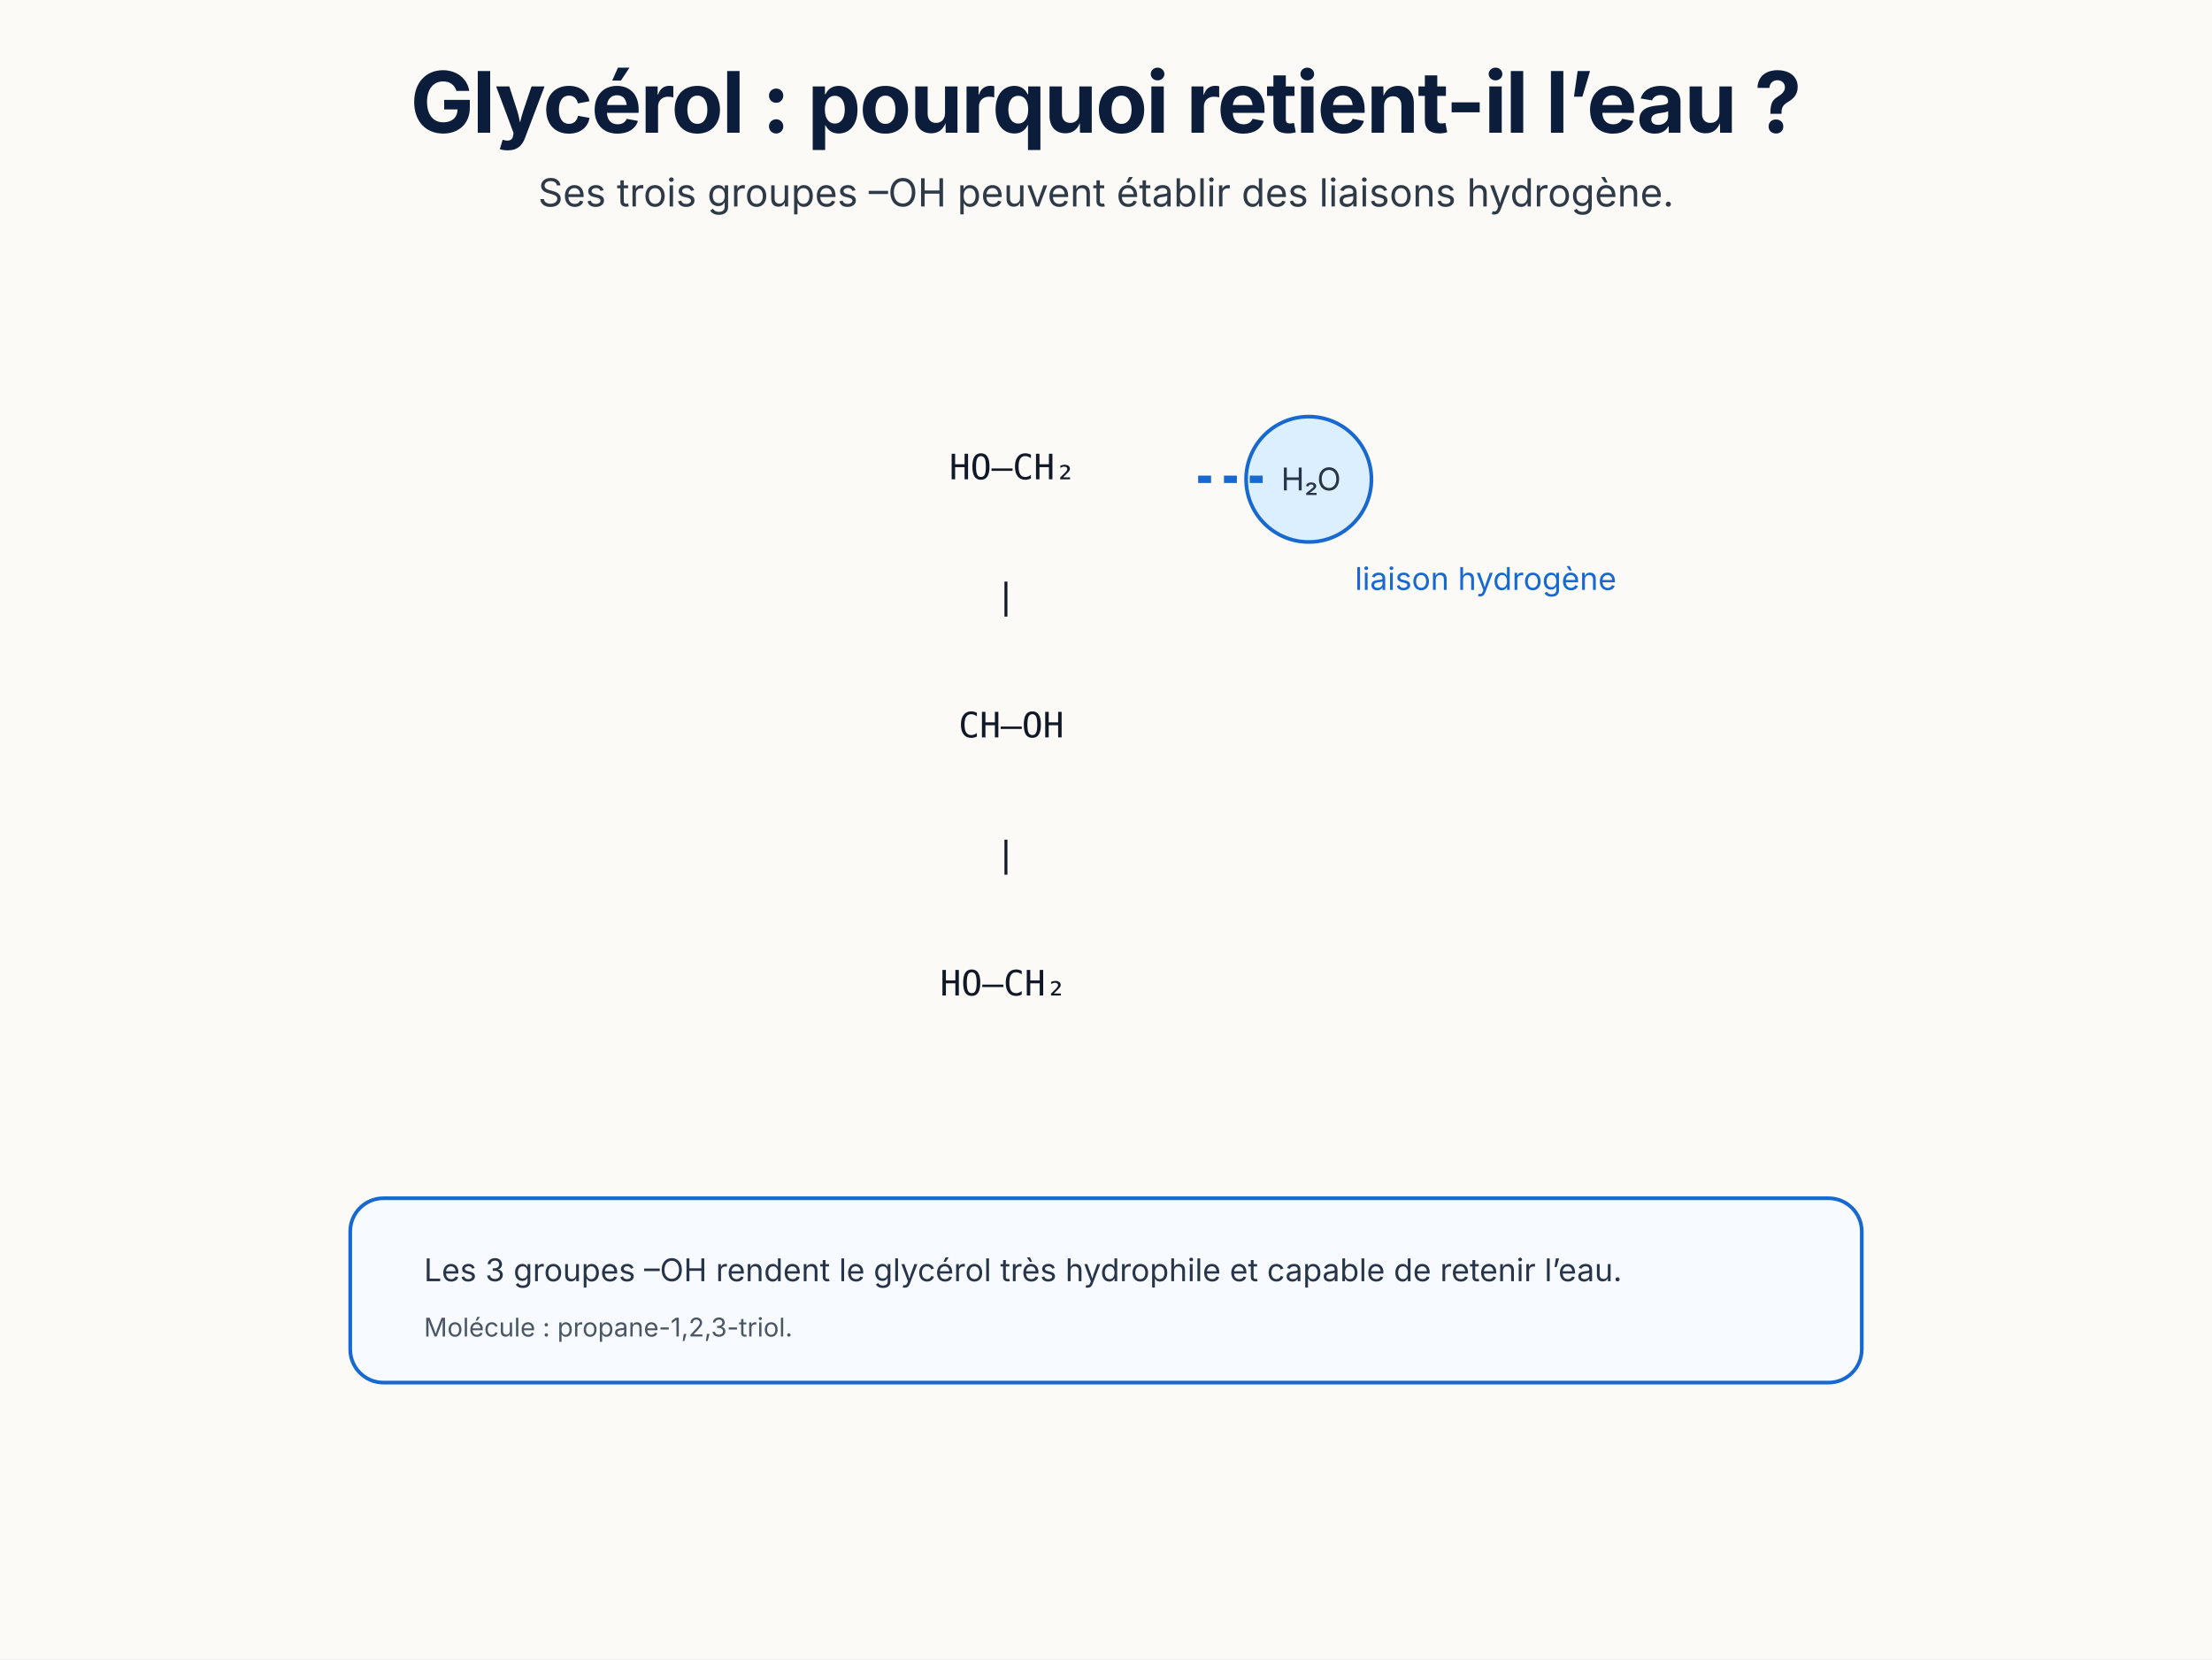
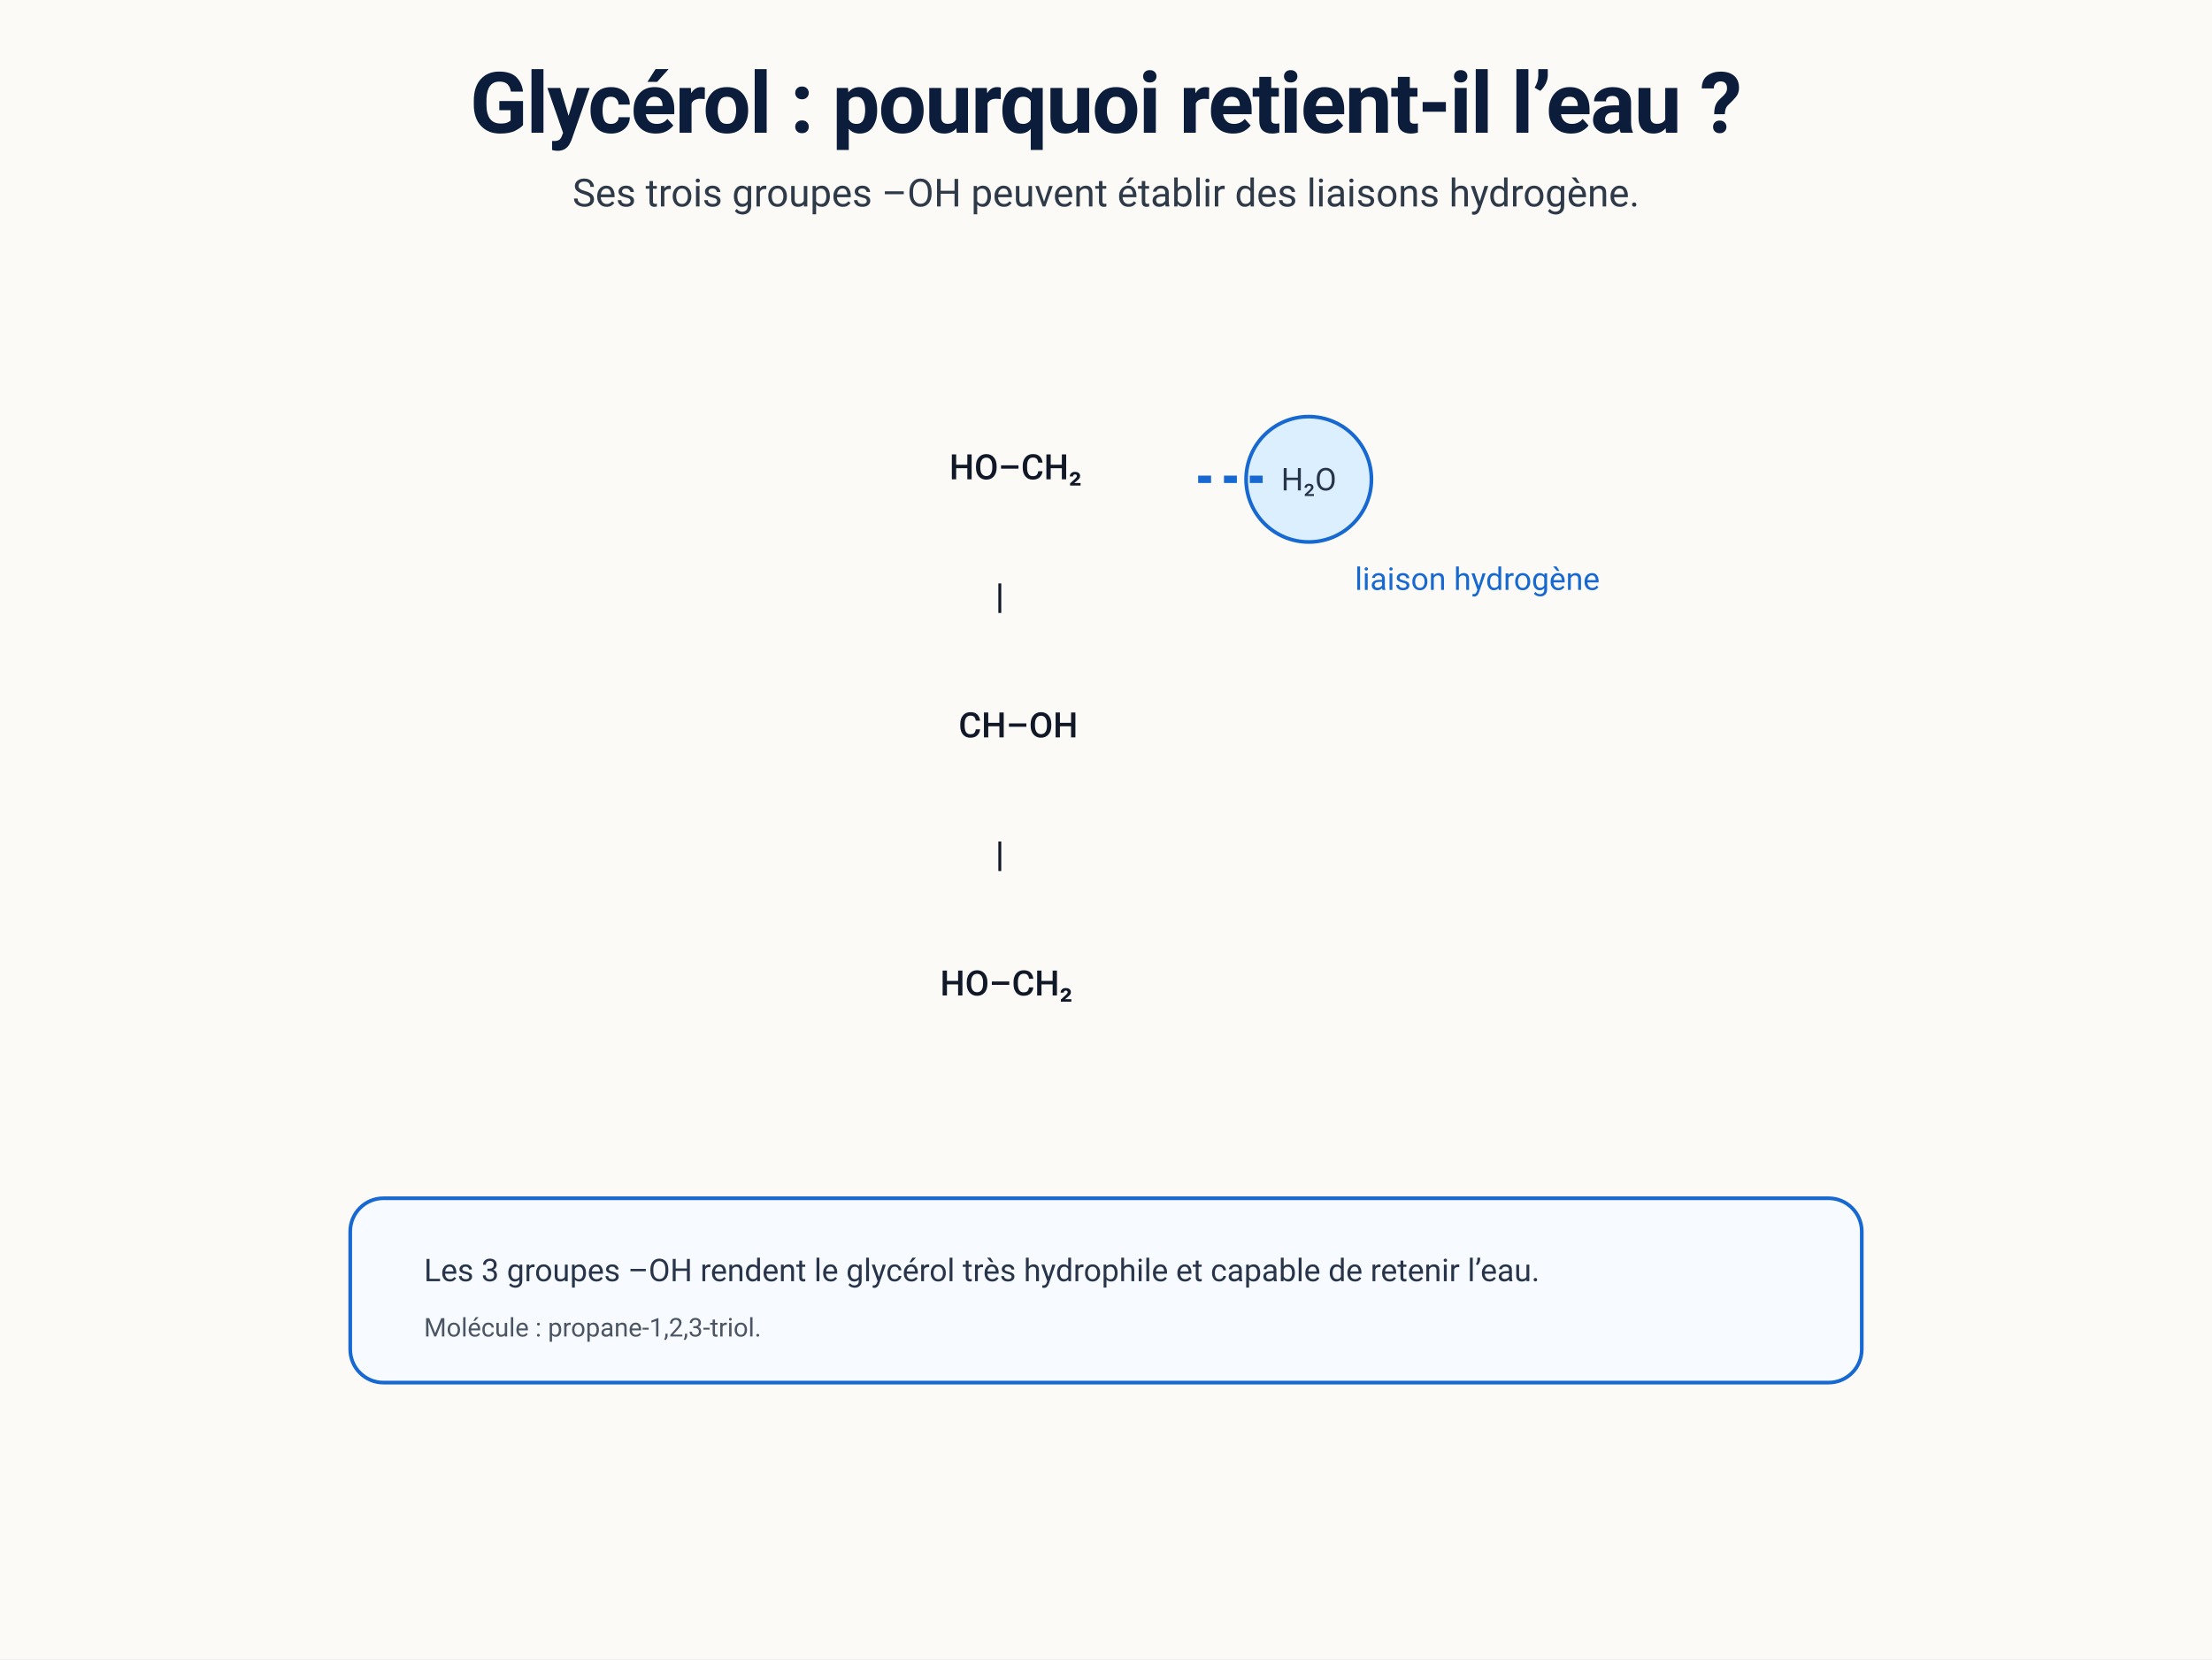
<svg xmlns="http://www.w3.org/2000/svg" width="1200" height="900" viewBox="0 0 1200 900" role="img" aria-labelledby="title desc">
  <defs>
    <style>
- .title{font:700 46px system-ui,-apple-system,BlinkMacSystemFont,'Segoe UI',sans-serif;fill:#0b1d3a;letter-spacing:-.8px}
- .subtitle{font:400 21px system-ui,-apple-system,BlinkMacSystemFont,'Segoe UI',sans-serif;fill:#2f3a49}
- .h2{font:700 30px system-ui,-apple-system,BlinkMacSystemFont,'Segoe UI',sans-serif;fill:#0b1d3a}
- .label{font:600 20px system-ui,-apple-system,BlinkMacSystemFont,'Segoe UI',sans-serif;fill:#0b1d3a}
- .small{font:400 17px system-ui,-apple-system,BlinkMacSystemFont,'Segoe UI',sans-serif;fill:#273449}
- .tiny{font:400 14px system-ui,-apple-system,BlinkMacSystemFont,'Segoe UI',sans-serif;fill:#4b5563}
- .mono{font:500 19px ui-monospace,SFMono-Regular,Menlo,monospace;fill:#111827}
+ .title{font:700 46px Roboto,Arial,sans-serif;fill:#0b1d3a;letter-spacing:-.8px}
+ .subtitle{font:400 21px Roboto,Arial,sans-serif;fill:#2f3a49}
+ .h2{font:700 30px Roboto,Arial,sans-serif;fill:#0b1d3a}
+ .label{font:600 20px Roboto,Arial,sans-serif;fill:#0b1d3a}
+ .small{font:400 17px Roboto,Arial,sans-serif;fill:#273449}
+ .tiny{font:400 14px Roboto,Arial,sans-serif;fill:#4b5563}
+ .mono{font:500 19px Roboto,Arial,sans-serif;fill:#111827}
.box{fill:#fff;stroke:#d7dce3;stroke-width:2}
.info{fill:#f7fbff;stroke:#1769d1;stroke-width:2}
.warn{fill:#fff9ed;stroke:#d88112;stroke-width:2}
.blue{fill:#1769d1}.orange{fill:#d88112}.green{fill:#237047}.purple{fill:#6a3aa8}.red{fill:#b84b3f}.muted{fill:#667085}
.tail{fill:none;stroke:#111827;stroke-width:4;stroke-linecap:round}
.line{stroke:#d7dce3;stroke-width:2}
</style>
    <radialGradient id="headBlue" cx="35%" cy="30%">
      <stop offset="0" stop-color="#9fd7ff" />
      <stop offset="1" stop-color="#1769d1" />
    </radialGradient>
    <radialGradient id="headOrange" cx="35%" cy="30%">
      <stop offset="0" stop-color="#ffe19a" />
      <stop offset="1" stop-color="#d88112" />
    </radialGradient>
    <marker id="arrow" markerWidth="10" markerHeight="10" refX="8" refY="3" orient="auto">
      <path d="M0,0 L0,6 L9,3 z" fill="#111827" />
    </marker>
    <marker id="arrowBlue" markerWidth="10" markerHeight="10" refX="8" refY="3" orient="auto">
      <path d="M0,0 L0,6 L9,3 z" fill="#1769d1" />
    </marker>
    <marker id="arrowOrange" markerWidth="10" markerHeight="10" refX="8" refY="3" orient="auto">
      <path d="M0,0 L0,6 L9,3 z" fill="#d88112" />
    </marker>
  </defs>
  <rect width="100%" height="100%" fill="#fbfaf6" />
  <text x="600.0" y="72" text-anchor="middle" class="title">Glycérol : pourquoi retient-il l’eau ?</text>
  <text x="600.0" y="112" text-anchor="middle" class="subtitle">Ses trois groupes –OH peuvent établir des liaisons hydrogène.</text>
  <text x="515" y="260" class="mono">HO–CH₂</text>
  <text x="540" y="330" class="mono">|</text>
  <text x="520" y="400" class="mono">CH–OH</text>
  <text x="540" y="470" class="mono">|</text>
  <text x="510" y="540" class="mono">HO–CH₂</text>
  <circle cx="710" cy="260" r="34" fill="#dcefff" stroke="#1769d1" stroke-width="2" />
  <text x="695" y="266" class="small">H₂O</text>
  <line x1="650" y1="260" x2="690" y2="260" stroke="#1769d1" stroke-width="4" stroke-dasharray="7 7" />
  <text x="735" y="320" class="small blue">liaison hydrogène</text>
  <rect x="190" y="650" width="820" height="100" rx="18" class="info" />
  <text x="230" y="695" class="small">Les 3 groupes –OH rendent le glycérol très hydrophile et capable de retenir l’eau.</text>
  <text x="230" y="725" class="tiny">Molécule : propane-1,2,3-triol.</text>
</svg>
